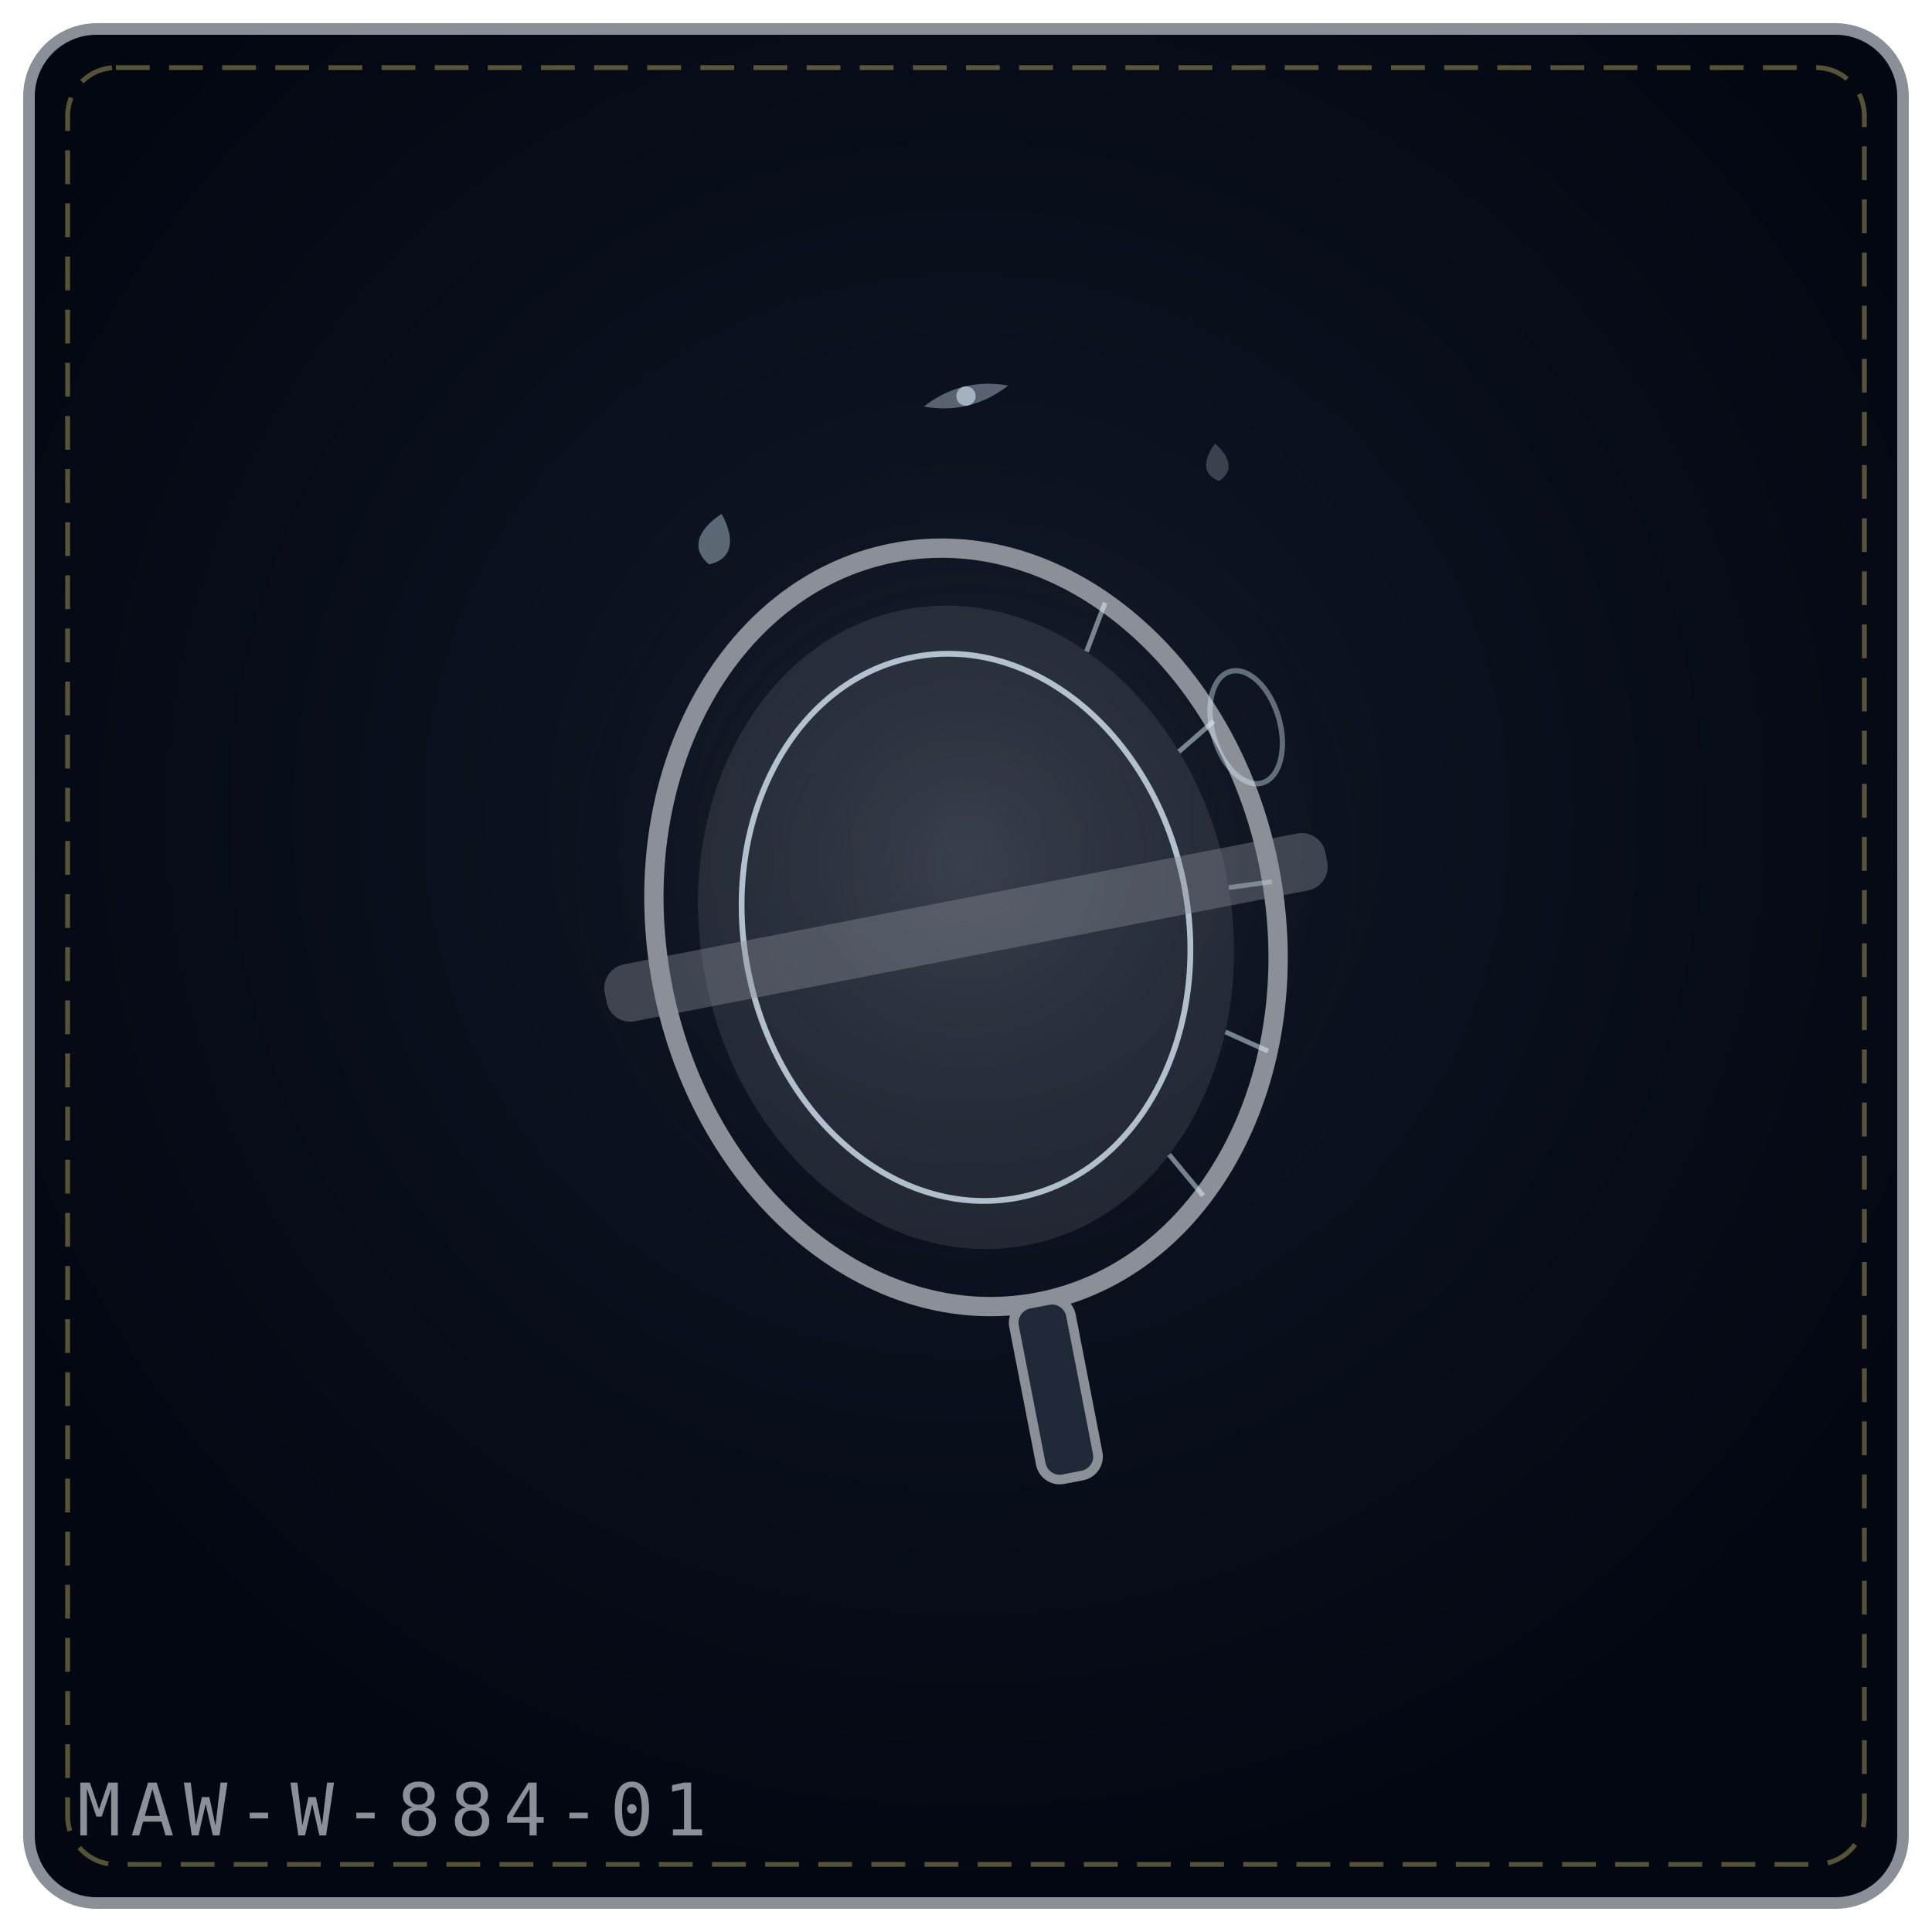
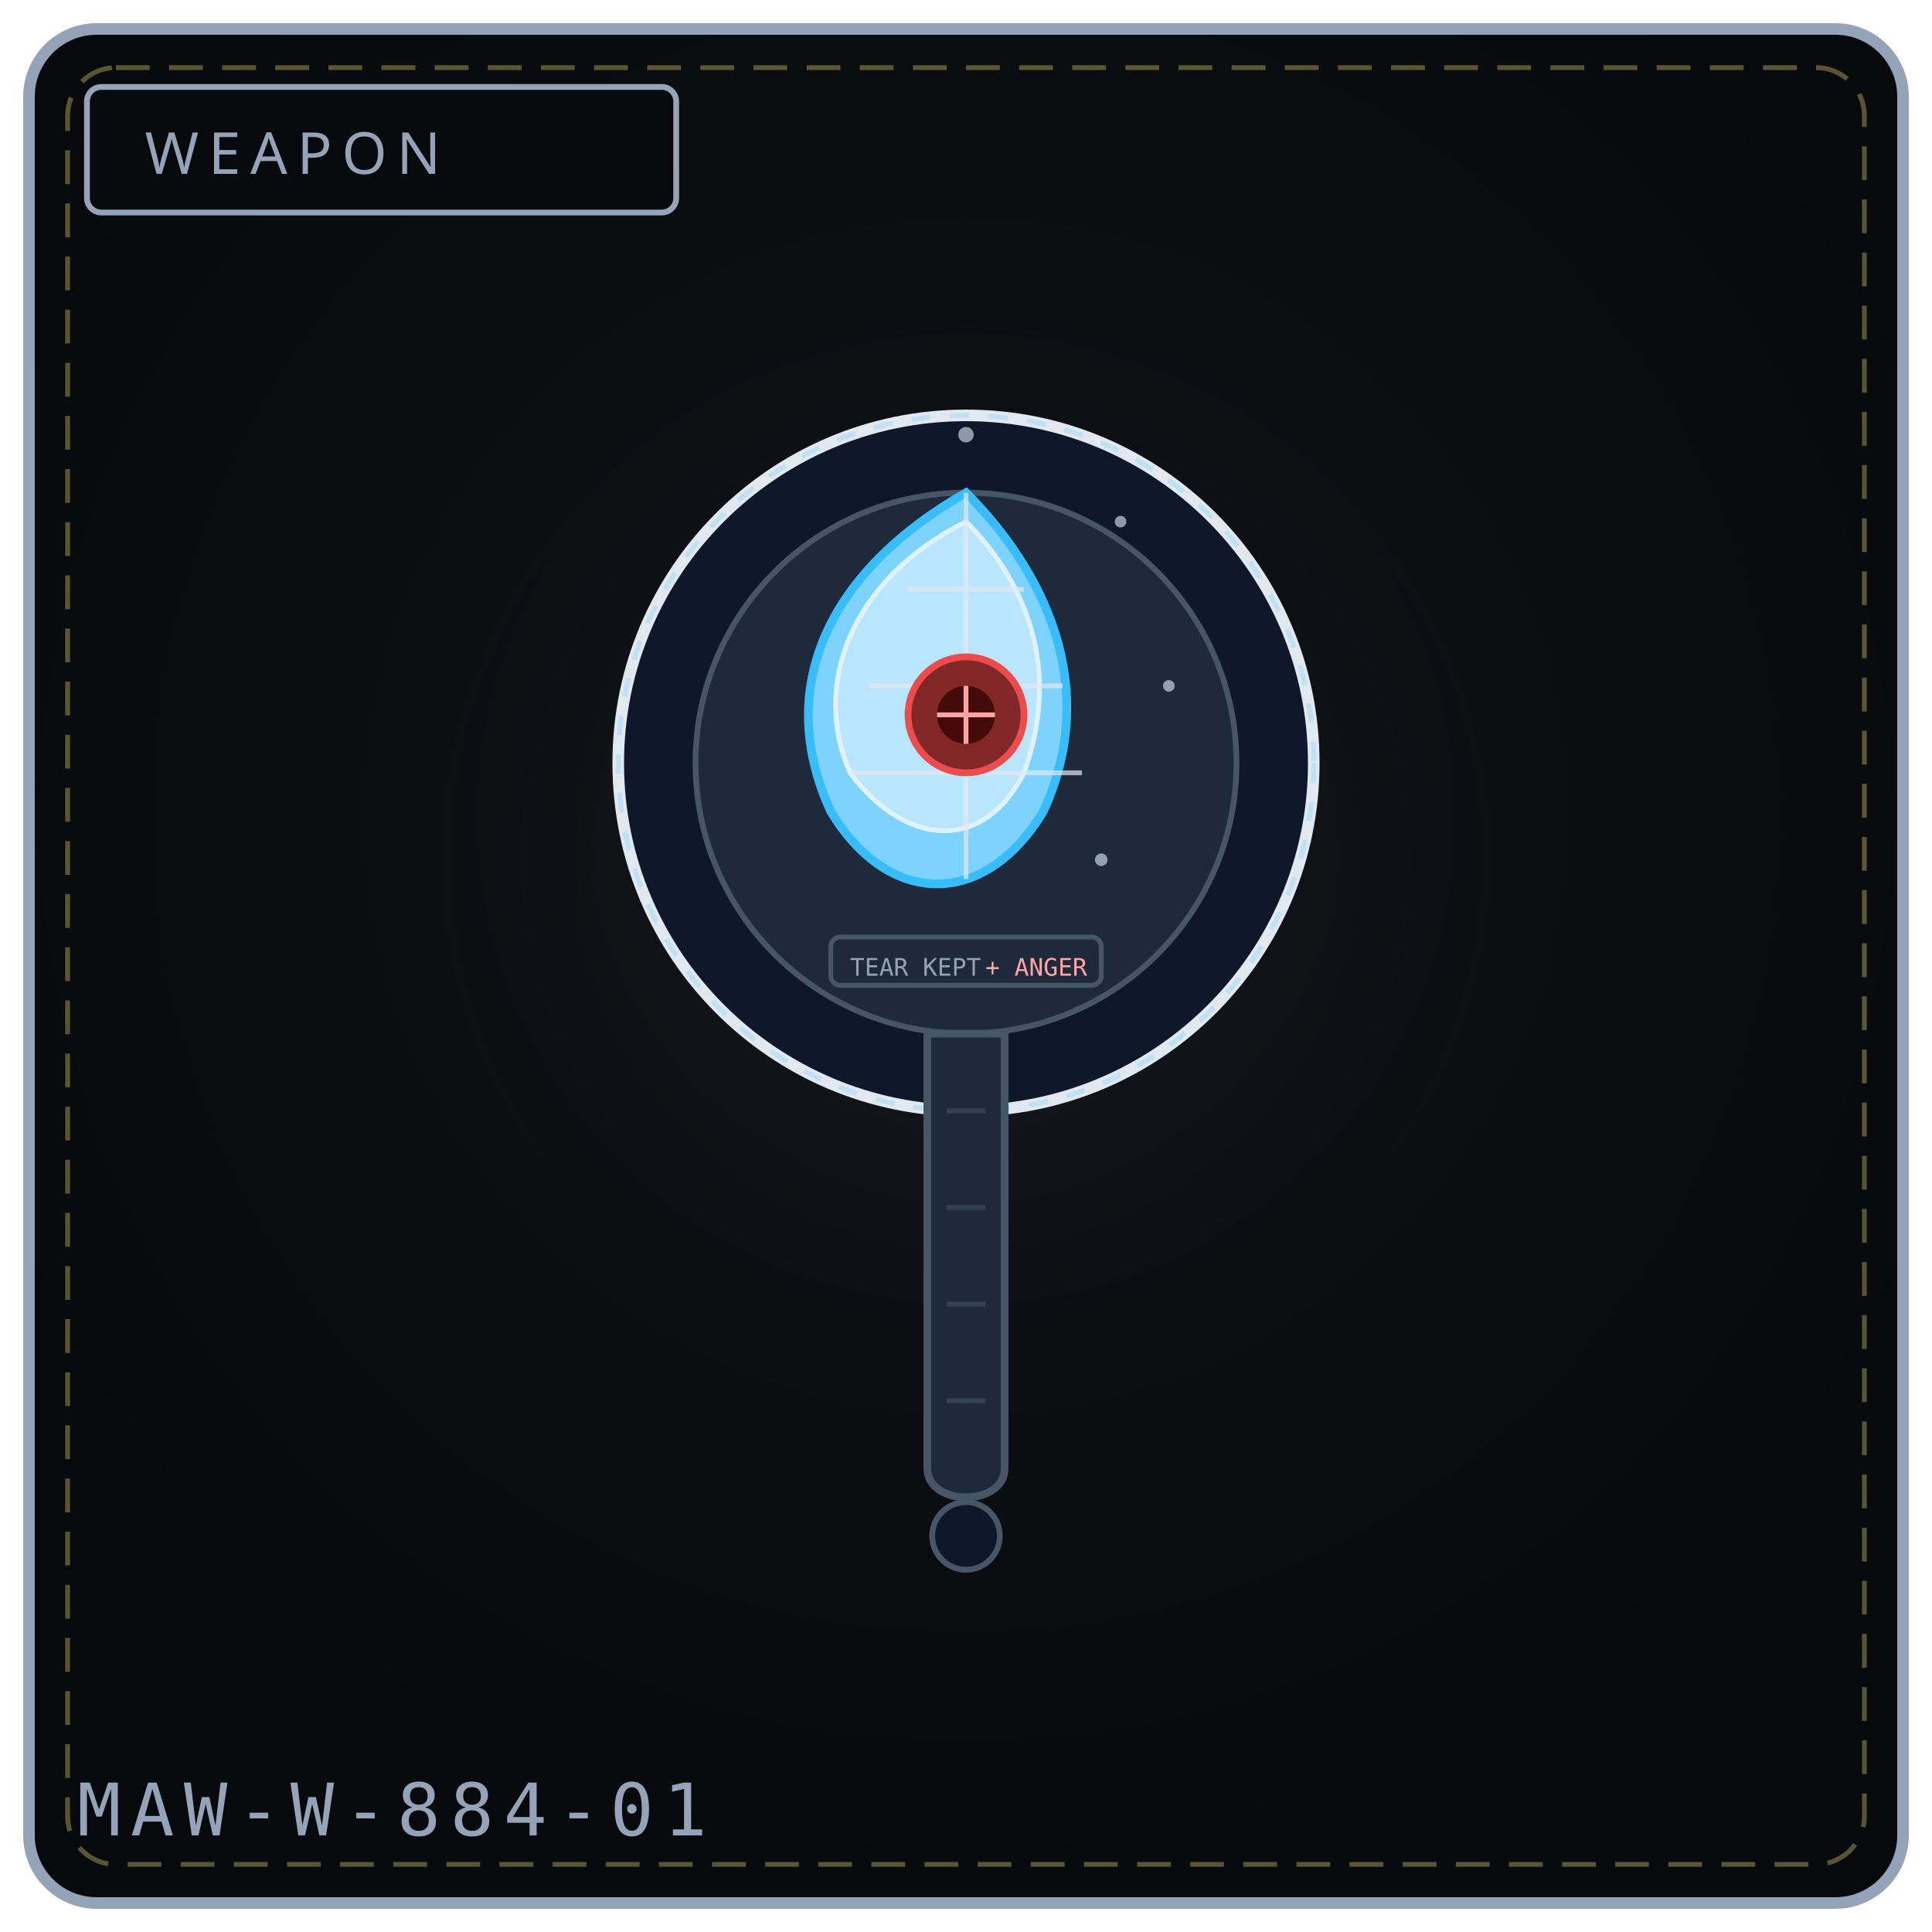
<svg xmlns="http://www.w3.org/2000/svg" viewBox="0 0 400 400" width="100%" height="100%" role="img" aria-label="THE FROZEN LENS">
  <defs>
-     <radialGradient id="bga8acdf" cx="50%" cy="42%" r="58%">
-       <stop offset="0%" stop-color="#111827" />
-       <stop offset="100%" stop-color="#030712" />
+     <radialGradient id="bg884" cx="50%" cy="42%" r="58%">
+       <stop offset="0%" stop-color="#111318" />
+       <stop offset="100%" stop-color="#08090c" />
    </radialGradient>
-     <radialGradient id="gla8acdf" cx="50%" cy="46%" r="42%">
-       <stop offset="0%" stop-color="#8a8f98" stop-opacity=".2" />
+     <radialGradient id="gl884" cx="50%" cy="46%" r="50%">
+       <stop offset="0%" stop-color="#475569" stop-opacity=".20" />
      <stop offset="100%" stop-color="#000" stop-opacity="0" />
    </radialGradient>
  </defs>
-   <rect x="6" y="6" width="388" height="388" rx="14" fill="url(#bga8acdf)" stroke="#8a8f98" stroke-width="2.4" />
+   <rect x="6" y="6" width="388" height="388" rx="14" fill="url(#bg884)" stroke="#94a3b8" stroke-width="2.4" />
  <rect x="14" y="14" width="372" height="372" rx="10" fill="none" stroke="#f1df76" stroke-width="1" stroke-dasharray="7 4" opacity=".35" />
-   <circle cx="200" cy="188" r="112" fill="url(#gla8acdf)" />
-   <g transform="rotate(-11 200.0 192.0)">
-     <ellipse cx="200.0" cy="192.0" rx="64.0" ry="79.0" fill="none" stroke="#8a8f98" stroke-width="4" />
-     <ellipse cx="200.0" cy="192.0" rx="55.0" ry="67.0" fill="#8a8f98" fill-opacity=".18" />
-     <ellipse cx="200.0" cy="192.0" rx="46.0" ry="57.0" fill="none" stroke="#e0f2fe" stroke-width="1.2" opacity=".75" />
-     <path d="M241.1 131.5 L235.4 140.7" stroke="#e0f2fe" stroke-width="1" opacity=".5" />
-     <path d="M258.5 159.9 L250.2 164.7" stroke="#e0f2fe" stroke-width="1" opacity=".5" />
-     <path d="M264.0 194.8 L255.0 194.3" stroke="#e0f2fe" stroke-width="1" opacity=".5" />
-     <path d="M256.5 229.1 L248.6 223.5" stroke="#e0f2fe" stroke-width="1" opacity=".5" />
-     <path d="M237.6 255.9 L232.3 246.2" stroke="#e0f2fe" stroke-width="1" opacity=".5" />
-     <rect x="124.0" y="186.0" width="152.0" height="12" rx="5" fill="#8a8f98" fill-opacity=".4" />
-     <rect x="194.0" y="271.0" width="12" height="37.0" rx="4" fill="#1f2937" stroke="#8a8f98" stroke-width="2" />
+   <circle cx="200" cy="188" r="132" fill="url(#gl884)" />
+   <rect x="18" y="18" width="122" height="26" rx="3" fill="#08090c" stroke="#94a3b8" stroke-width="1.2" />
+   <text x="30" y="36" fill="#94a3b8" font-family="Impact, Arial Black, sans-serif" font-size="12" letter-spacing="2">WEAPON</text>
+   <circle cx="200" cy="158" r="72" fill="#0f172a" stroke="#e2e8f0" stroke-width="2.4" />
+   <circle cx="200" cy="158" r="56" fill="#1e293b" stroke="#475569" stroke-width="1.2" />
+   <path d="M200 102 C 216 118, 228 142, 216 168 C 204 188, 184 188, 172 168 C 160 142, 172 118, 200 102 Z" fill="#7dd3fc" stroke="#38bdf8" stroke-width="1.8" />
+   <path d="M200 108 C 212 120, 220 138, 212 160 C 204 176, 188 176, 176 160 C 168 142, 176 120, 200 108 Z" fill="#bae6fd" stroke="#e0f2fe" stroke-width="1" />
+   <g stroke="#e2e8f0" stroke-width="1" opacity=".7">
+     <path d="M188 122 L 212 122" />
+     <path d="M180 142 L 220 142" />
+     <path d="M176 160 L 224 160" />
+     <path d="M200 102 L 200 182" />
  </g>
-   <g transform="rotate(-16 258.0 136.0)">
-     <ellipse cx="254.0" cy="150.0" rx="7" ry="12" fill="none" stroke="#e0f2fe" stroke-width="1.1" opacity=".4" />
+   <circle cx="200" cy="148" r="12" fill="#7f1d1d" stroke="#ef4444" stroke-width="1.4" opacity=".95" />
+   <circle cx="200" cy="148" r="6" fill="#450a0a" />
+   <path d="M194 148 L 206 148 M200 142 L 200 154" stroke="#fca5a5" stroke-width="1" />
+   <circle cx="200" cy="158" r="72" fill="none" stroke="#7dd3fc" stroke-width="1" opacity=".35" stroke-dasharray="4 4" />
+   <g fill="#e0f2fe" opacity=".6">
+     <circle cx="200" cy="90" r="1.6" />
+     <circle cx="232" cy="108" r="1.2" />
+     <circle cx="242" cy="142" r="1.2" />
+     <circle cx="228" cy="178" r="1.3" />
  </g>
-   <g transform="rotate(14 148.0 112.0)" opacity=".9">
-     <path d="M148.0 106.2 C152.3 110.9, 152.3 114.9, 148.0 117.0 C143.7 114.9, 143.7 110.9, 148.0 106.2 Z" fill="#e0f2fe" opacity=".42" />
-   </g>
-   <g transform="rotate(-6 252.0 96.0)" opacity=".9">
-     <path d="M252.0 91.8 C255.1 95.2, 255.1 98.1, 252.0 99.6 C248.9 98.1, 248.9 95.2, 252.0 91.8 Z" fill="#8a8f98" opacity=".42" />
-   </g>
-   <g transform="rotate(-14 200.0 82.0)" opacity=".9">
-     <path d="M191.0 82.0 Q200.0 78.0 209.0 82.0 Q200.0 86.0 191.0 82.0 Z" fill="#e0f2fe" opacity=".4" />
-     <circle cx="200.0" cy="82.0" r="2.0" fill="#e0f2fe" opacity=".65" />
-   </g>
-   <text x="16" y="380" font-family="monospace" font-size="15" letter-spacing="2" fill="#8a8f98">MAW-W-884-01</text>
+   <rect x="172" y="194" width="56" height="10" rx="2" fill="#1e293b" stroke="#475569" stroke-width="1" />
+   <text x="176" y="202" fill="#94a3b8" font-family="monospace" font-size="5">TEAR KEPT</text>
+   <text x="204" y="202" fill="#fca5a5" font-family="monospace" font-size="5">+ ANGER</text>
+   <path d="M192 214 L 192 304 C 192 312, 208 312, 208 304 L 208 214 Z" fill="#1e293b" stroke="#475569" stroke-width="1.6" />
+   <path d="M196 230 L 204 230 M196 250 L 204 250 M196 270 L 204 270 M196 290 L 204 290" stroke="#334155" stroke-width="1" />
+   <circle cx="200" cy="318" r="7" fill="#0f172a" stroke="#475569" stroke-width="1.2" />
+   <text x="16" y="380" font-family="monospace" font-size="15" letter-spacing="2" fill="#94a3b8">MAW-W-884-01</text>
</svg>
